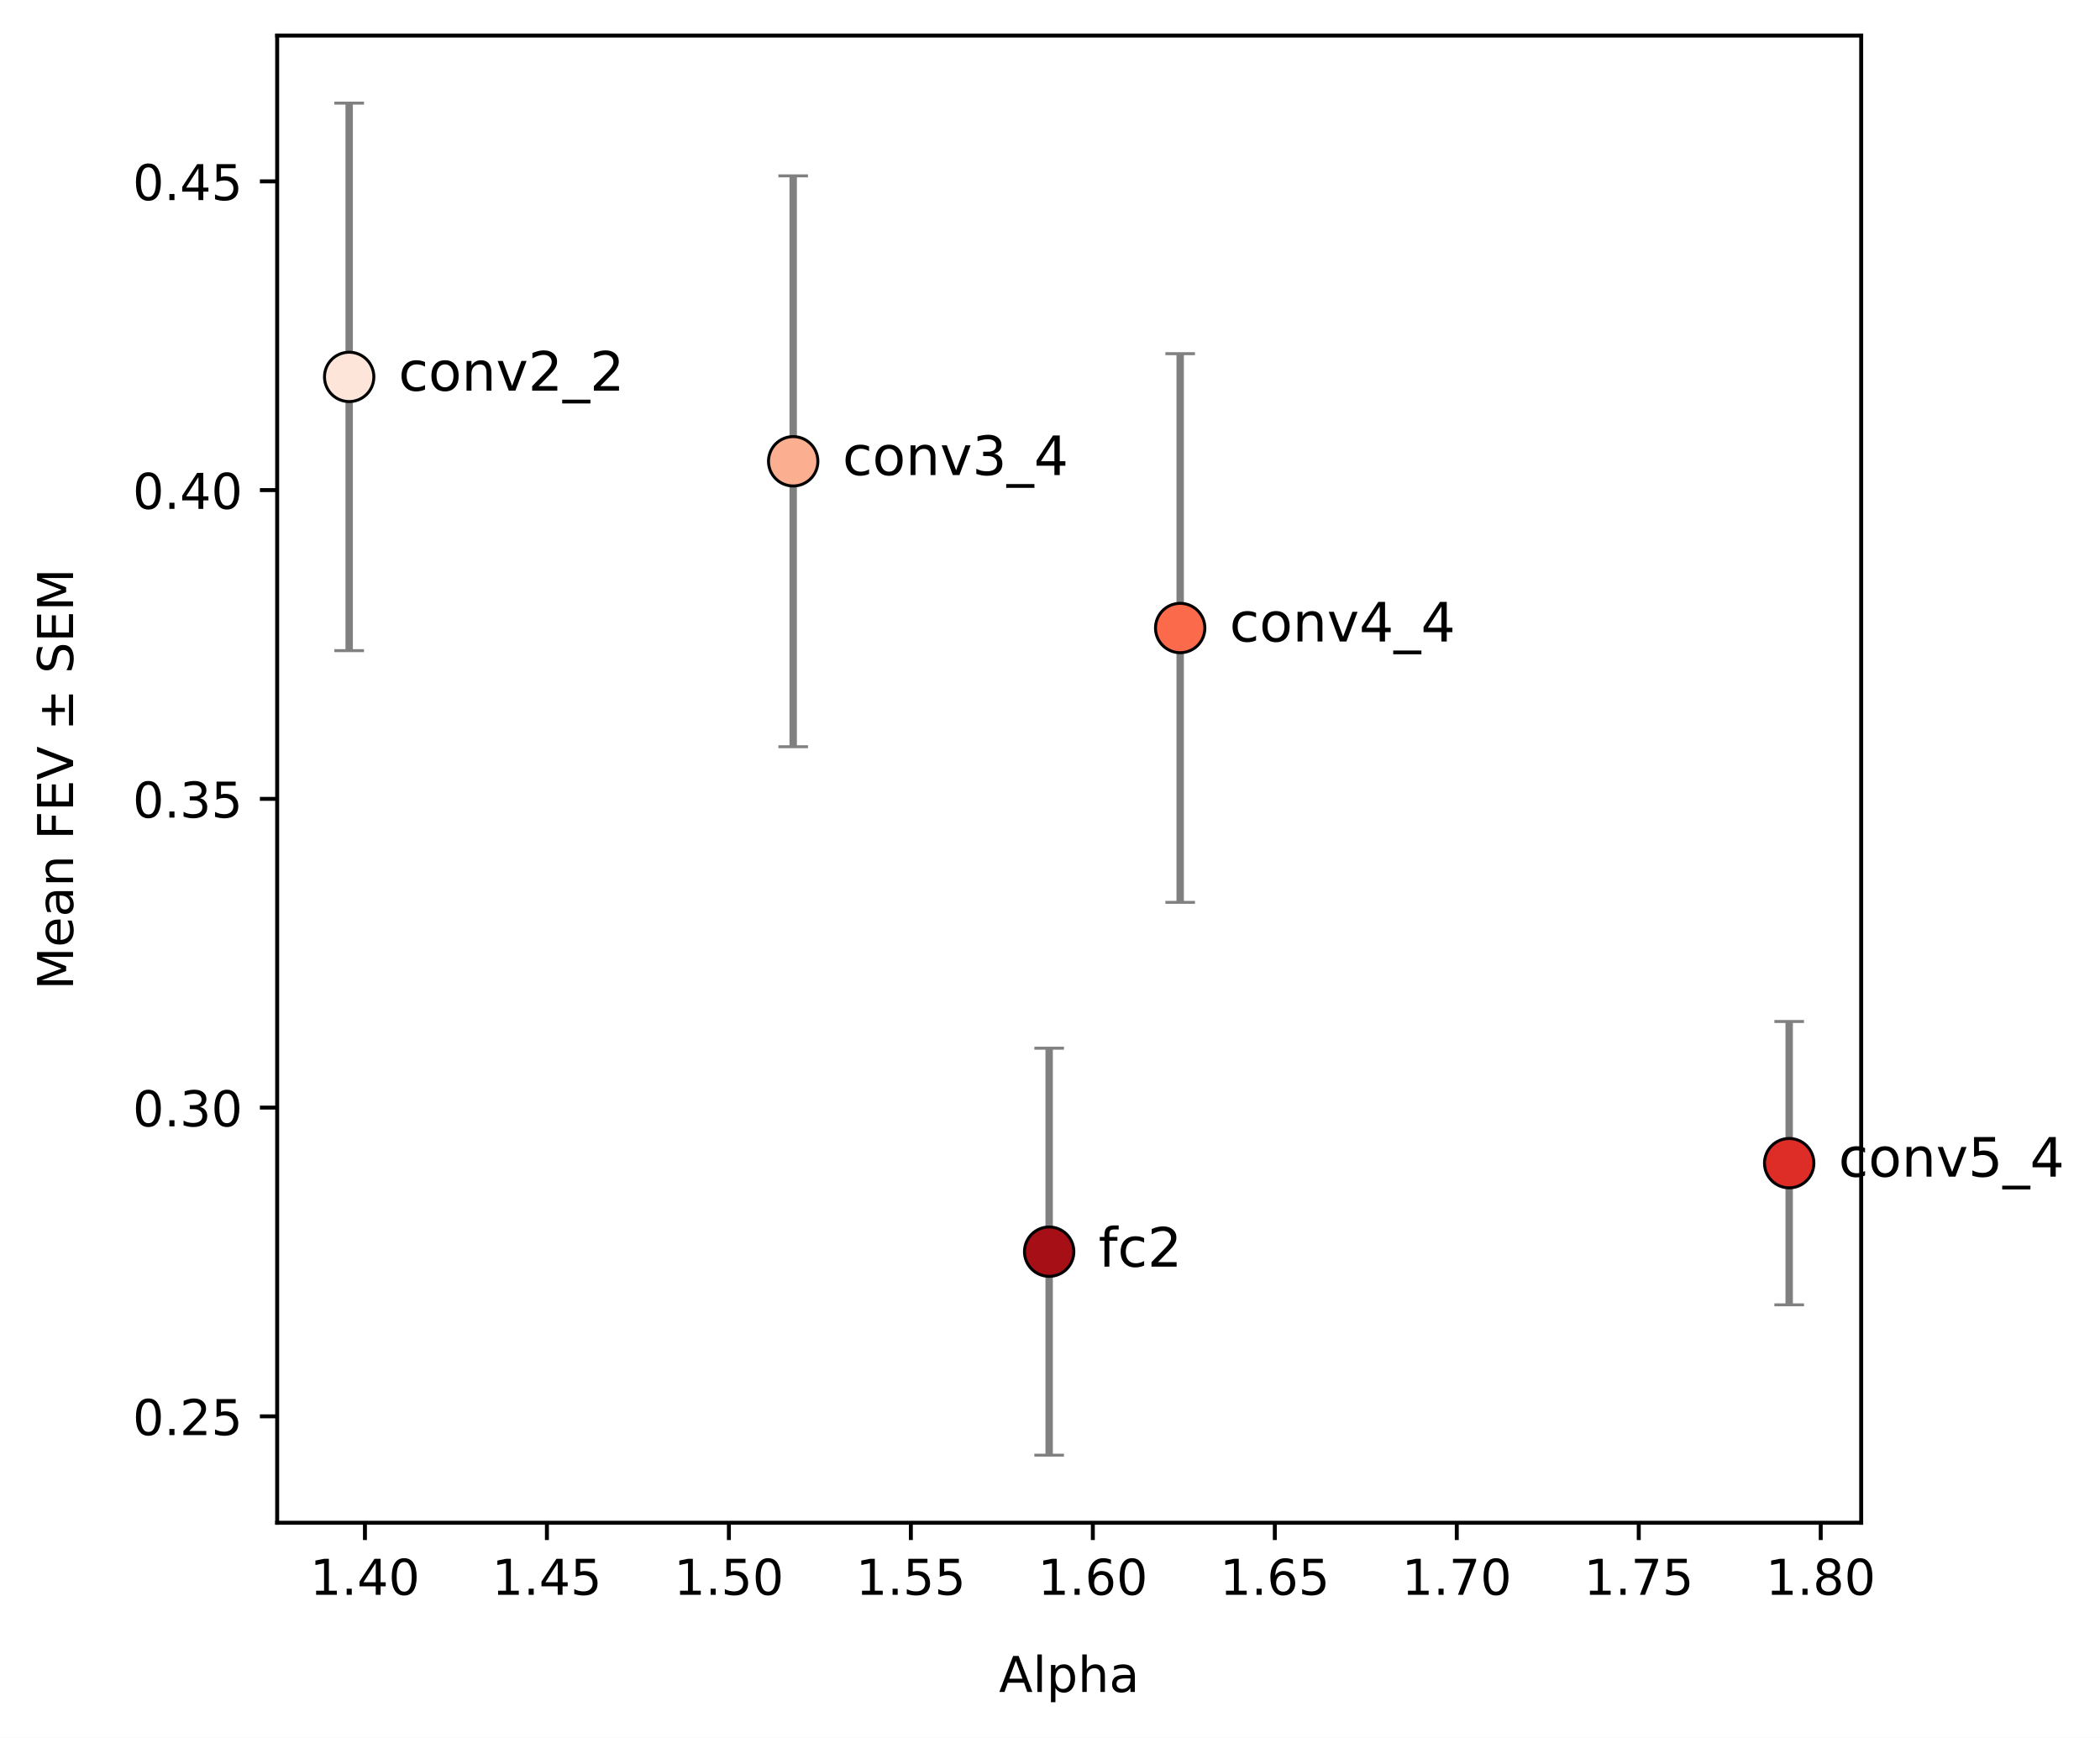
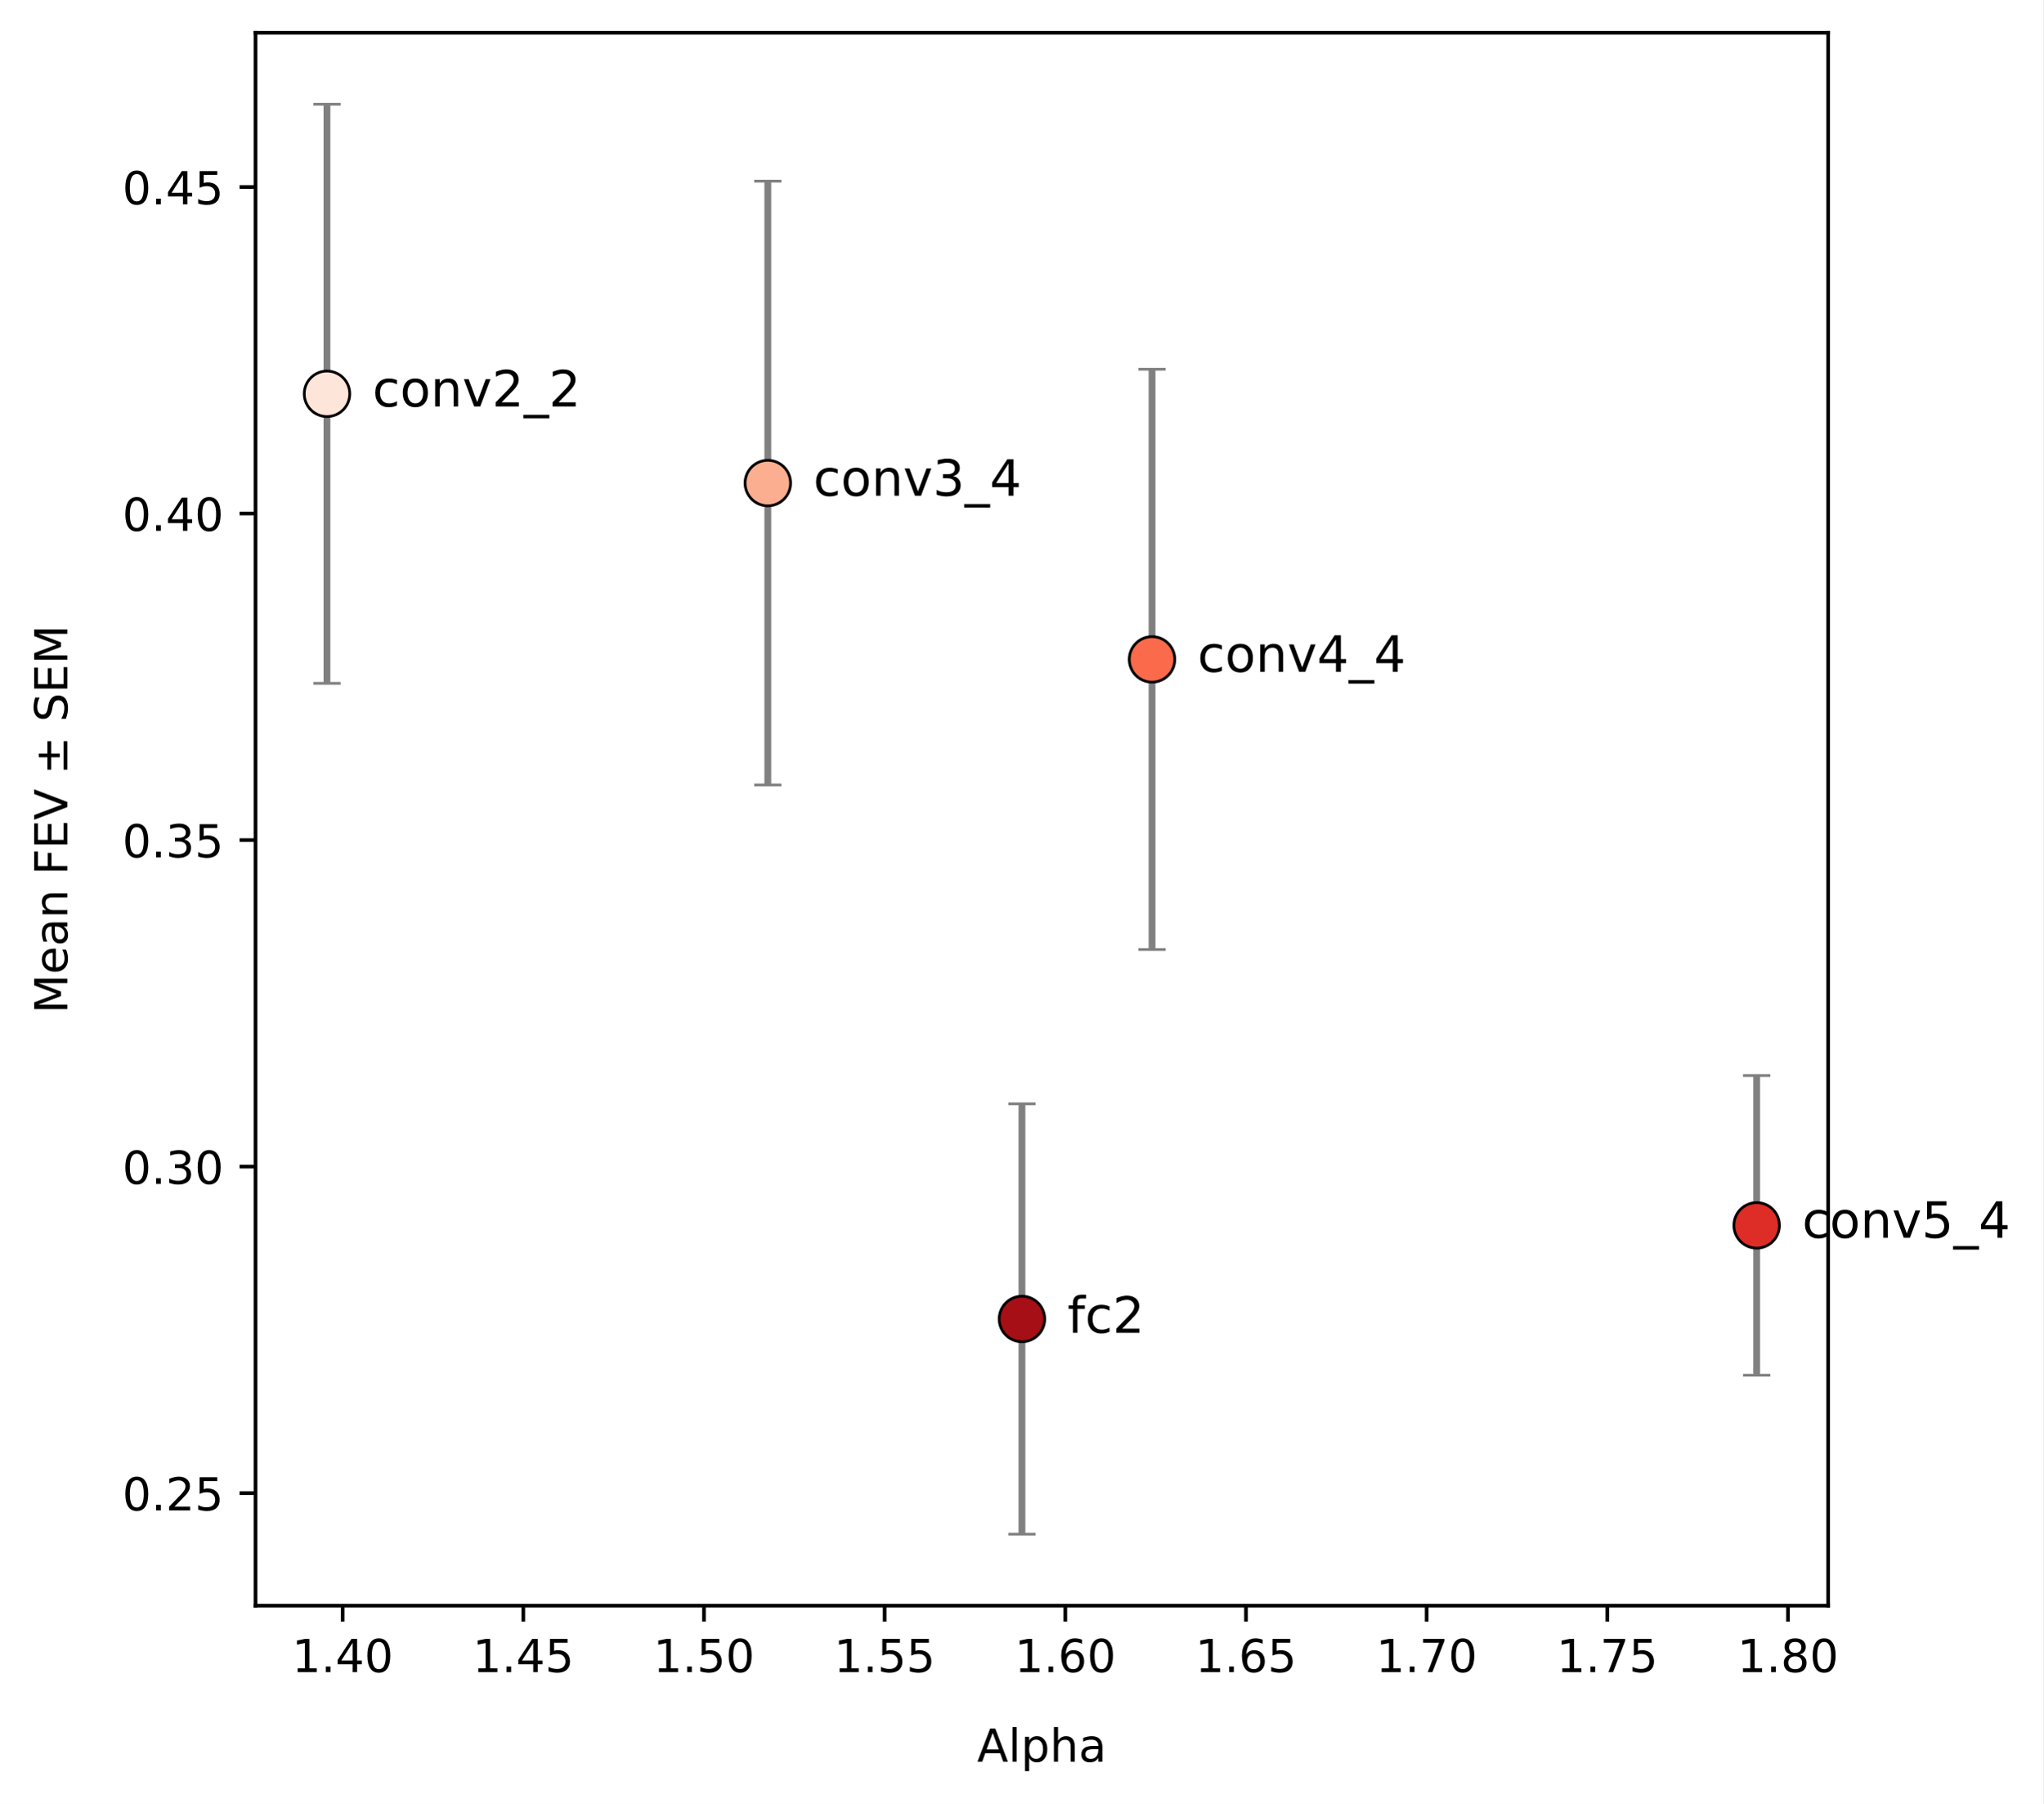
- <svg xmlns="http://www.w3.org/2000/svg" xmlns:xlink="http://www.w3.org/1999/xlink" width="425.376pt" height="351.996pt" viewBox="0 0 425.376 351.996" version="1.1">
+ <svg xmlns="http://www.w3.org/2000/svg" xmlns:xlink="http://www.w3.org/1999/xlink" width="448.993pt" height="396.356pt" viewBox="0 0 448.993 396.356" version="1.1">
  <defs>
    <style type="text/css">*{stroke-linejoin: round; stroke-linecap: butt}</style>
  </defs>
  <g id="figure_1">
    <g id="patch_1">
-       <path d="M 0 351.996  L 425.376 351.996  L 425.376 0  L 0 0  z " style="fill: #ffffff" />
+       <path d="M 0 396.356  L 448.993 396.356  L 448.993 -0  L 0 -0  z " style="fill: #ffffff" />
    </g>
    <g id="axes_1">
      <g id="patch_2">
-         <path d="M 56.144 308.44  L 377.002 308.44  L 377.002 7.2  L 56.144 7.2  z " style="fill: #ffffff" />
+         <path d="M 56.144 352.8  L 401.744 352.8  L 401.744 7.2  L 56.144 7.2  z " style="fill: #ffffff" />
      </g>
      <g id="matplotlib.axis_1">
        <g id="xtick_1">
          <g id="line2d_1">
            <defs>
-               <path id="m2d772a687c" d="M 0 0  L 0 3.5  " style="stroke: #000000; stroke-width: 0.8" />
+               <path id="m603de07d88" d="M 0 0  L 0 3.5  " style="stroke: #000000; stroke-width: 0.8" />
            </defs>
            <g>
-               <use xlink:href="#m2d772a687c" x="73.923" y="308.44" style="stroke: #000000; stroke-width: 0.8" />
+               <use xlink:href="#m603de07d88" x="75.294" y="352.8" style="stroke: #000000; stroke-width: 0.8" />
            </g>
          </g>
          <g id="text_1">
-             <g transform="translate(62.78997 323.0384) scale(0.1 -0.1)">
+             <g transform="translate(64.16094 367.3984) scale(0.1 -0.1)">
              <defs>
                <path id="DejaVuSans-31" d="M 794 531  L 1825 531  L 1825 4091  L 703 3866  L 703 4441  L 1819 4666  L 2450 4666  L 2450 531  L 3481 531  L 3481 0  L 794 0  L 794 531  z " transform="scale(0.015625)" />
                <path id="DejaVuSans-2e" d="M 684 794  L 1344 794  L 1344 0  L 684 0  L 684 794  z " transform="scale(0.015625)" />
                <path id="DejaVuSans-34" d="M 2419 4116  L 825 1625  L 2419 1625  L 2419 4116  z M 2253 4666  L 3047 4666  L 3047 1625  L 3713 1625  L 3713 1100  L 3047 1100  L 3047 0  L 2419 0  L 2419 1100  L 313 1100  L 313 1709  L 2253 4666  z " transform="scale(0.015625)" />
                <path id="DejaVuSans-30" d="M 2034 4250  Q 1547 4250 1301 3770  Q 1056 3291 1056 2328  Q 1056 1369 1301 889  Q 1547 409 2034 409  Q 2525 409 2770 889  Q 3016 1369 3016 2328  Q 3016 3291 2770 3770  Q 2525 4250 2034 4250  z M 2034 4750  Q 2819 4750 3233 4129  Q 3647 3509 3647 2328  Q 3647 1150 3233 529  Q 2819 -91 2034 -91  Q 1250 -91 836 529  Q 422 1150 422 2328  Q 422 3509 836 4129  Q 1250 4750 2034 4750  z " transform="scale(0.015625)" />
              </defs>
              <use xlink:href="#DejaVuSans-31" />
              <use xlink:href="#DejaVuSans-2e" x="63.623" />
              <use xlink:href="#DejaVuSans-34" x="95.41" />
              <use xlink:href="#DejaVuSans-30" x="159.033" />
            </g>
          </g>
        </g>
        <g id="xtick_2">
          <g id="line2d_2">
            <g>
-               <use xlink:href="#m2d772a687c" x="110.783" y="308.44" style="stroke: #000000; stroke-width: 0.8" />
+               <use xlink:href="#m603de07d88" x="114.997" y="352.8" style="stroke: #000000; stroke-width: 0.8" />
            </g>
          </g>
          <g id="text_2">
-             <g transform="translate(99.65045 323.0384) scale(0.1 -0.1)">
+             <g transform="translate(103.8638 367.3984) scale(0.1 -0.1)">
              <defs>
                <path id="DejaVuSans-35" d="M 691 4666  L 3169 4666  L 3169 4134  L 1269 4134  L 1269 2991  Q 1406 3038 1543 3061  Q 1681 3084 1819 3084  Q 2600 3084 3056 2656  Q 3513 2228 3513 1497  Q 3513 744 3044 326  Q 2575 -91 1722 -91  Q 1428 -91 1123 -41  Q 819 9 494 109  L 494 744  Q 775 591 1075 516  Q 1375 441 1709 441  Q 2250 441 2565 725  Q 2881 1009 2881 1497  Q 2881 1984 2565 2268  Q 2250 2553 1709 2553  Q 1456 2553 1204 2497  Q 953 2441 691 2322  L 691 4666  z " transform="scale(0.015625)" />
              </defs>
              <use xlink:href="#DejaVuSans-31" />
              <use xlink:href="#DejaVuSans-2e" x="63.623" />
              <use xlink:href="#DejaVuSans-34" x="95.41" />
              <use xlink:href="#DejaVuSans-35" x="159.033" />
            </g>
          </g>
        </g>
        <g id="xtick_3">
          <g id="line2d_3">
            <g>
-               <use xlink:href="#m2d772a687c" x="147.644" y="308.44" style="stroke: #000000; stroke-width: 0.8" />
+               <use xlink:href="#m603de07d88" x="154.699" y="352.8" style="stroke: #000000; stroke-width: 0.8" />
            </g>
          </g>
          <g id="text_3">
-             <g transform="translate(136.5109 323.0384) scale(0.1 -0.1)">
+             <g transform="translate(143.5666 367.3984) scale(0.1 -0.1)">
              <use xlink:href="#DejaVuSans-31" />
              <use xlink:href="#DejaVuSans-2e" x="63.623" />
              <use xlink:href="#DejaVuSans-35" x="95.41" />
              <use xlink:href="#DejaVuSans-30" x="159.033" />
            </g>
          </g>
        </g>
        <g id="xtick_4">
          <g id="line2d_4">
            <g>
-               <use xlink:href="#m2d772a687c" x="184.504" y="308.44" style="stroke: #000000; stroke-width: 0.8" />
+               <use xlink:href="#m603de07d88" x="194.402" y="352.8" style="stroke: #000000; stroke-width: 0.8" />
            </g>
          </g>
          <g id="text_4">
-             <g transform="translate(173.3714 323.0384) scale(0.1 -0.1)">
+             <g transform="translate(183.2695 367.3984) scale(0.1 -0.1)">
              <use xlink:href="#DejaVuSans-31" />
              <use xlink:href="#DejaVuSans-2e" x="63.623" />
              <use xlink:href="#DejaVuSans-35" x="95.41" />
              <use xlink:href="#DejaVuSans-35" x="159.033" />
            </g>
          </g>
        </g>
        <g id="xtick_5">
          <g id="line2d_5">
            <g>
-               <use xlink:href="#m2d772a687c" x="221.365" y="308.44" style="stroke: #000000; stroke-width: 0.8" />
+               <use xlink:href="#m603de07d88" x="234.105" y="352.8" style="stroke: #000000; stroke-width: 0.8" />
            </g>
          </g>
          <g id="text_5">
-             <g transform="translate(210.2319 323.0384) scale(0.1 -0.1)">
+             <g transform="translate(222.9723 367.3984) scale(0.1 -0.1)">
              <defs>
                <path id="DejaVuSans-36" d="M 2113 2584  Q 1688 2584 1439 2293  Q 1191 2003 1191 1497  Q 1191 994 1439 701  Q 1688 409 2113 409  Q 2538 409 2786 701  Q 3034 994 3034 1497  Q 3034 2003 2786 2293  Q 2538 2584 2113 2584  z M 3366 4563  L 3366 3988  Q 3128 4100 2886 4159  Q 2644 4219 2406 4219  Q 1781 4219 1451 3797  Q 1122 3375 1075 2522  Q 1259 2794 1537 2939  Q 1816 3084 2150 3084  Q 2853 3084 3261 2657  Q 3669 2231 3669 1497  Q 3669 778 3244 343  Q 2819 -91 2113 -91  Q 1303 -91 875 529  Q 447 1150 447 2328  Q 447 3434 972 4092  Q 1497 4750 2381 4750  Q 2619 4750 2861 4703  Q 3103 4656 3366 4563  z " transform="scale(0.015625)" />
              </defs>
              <use xlink:href="#DejaVuSans-31" />
              <use xlink:href="#DejaVuSans-2e" x="63.623" />
              <use xlink:href="#DejaVuSans-36" x="95.41" />
              <use xlink:href="#DejaVuSans-30" x="159.033" />
            </g>
          </g>
        </g>
        <g id="xtick_6">
          <g id="line2d_6">
            <g>
-               <use xlink:href="#m2d772a687c" x="258.225" y="308.44" style="stroke: #000000; stroke-width: 0.8" />
+               <use xlink:href="#m603de07d88" x="273.808" y="352.8" style="stroke: #000000; stroke-width: 0.8" />
            </g>
          </g>
          <g id="text_6">
-             <g transform="translate(247.0924 323.0384) scale(0.1 -0.1)">
+             <g transform="translate(262.6751 367.3984) scale(0.1 -0.1)">
              <use xlink:href="#DejaVuSans-31" />
              <use xlink:href="#DejaVuSans-2e" x="63.623" />
              <use xlink:href="#DejaVuSans-36" x="95.41" />
              <use xlink:href="#DejaVuSans-35" x="159.033" />
            </g>
          </g>
        </g>
        <g id="xtick_7">
          <g id="line2d_7">
            <g>
-               <use xlink:href="#m2d772a687c" x="295.086" y="308.44" style="stroke: #000000; stroke-width: 0.8" />
+               <use xlink:href="#m603de07d88" x="313.511" y="352.8" style="stroke: #000000; stroke-width: 0.8" />
            </g>
          </g>
          <g id="text_7">
-             <g transform="translate(283.9528 323.0384) scale(0.1 -0.1)">
+             <g transform="translate(302.378 367.3984) scale(0.1 -0.1)">
              <defs>
                <path id="DejaVuSans-37" d="M 525 4666  L 3525 4666  L 3525 4397  L 1831 0  L 1172 0  L 2766 4134  L 525 4134  L 525 4666  z " transform="scale(0.015625)" />
              </defs>
              <use xlink:href="#DejaVuSans-31" />
              <use xlink:href="#DejaVuSans-2e" x="63.623" />
              <use xlink:href="#DejaVuSans-37" x="95.41" />
              <use xlink:href="#DejaVuSans-30" x="159.033" />
            </g>
          </g>
        </g>
        <g id="xtick_8">
          <g id="line2d_8">
            <g>
-               <use xlink:href="#m2d772a687c" x="331.946" y="308.44" style="stroke: #000000; stroke-width: 0.8" />
+               <use xlink:href="#m603de07d88" x="353.214" y="352.8" style="stroke: #000000; stroke-width: 0.8" />
            </g>
          </g>
          <g id="text_8">
-             <g transform="translate(320.8133 323.0384) scale(0.1 -0.1)">
+             <g transform="translate(342.0808 367.3984) scale(0.1 -0.1)">
              <use xlink:href="#DejaVuSans-31" />
              <use xlink:href="#DejaVuSans-2e" x="63.623" />
              <use xlink:href="#DejaVuSans-37" x="95.41" />
              <use xlink:href="#DejaVuSans-35" x="159.033" />
            </g>
          </g>
        </g>
        <g id="xtick_9">
          <g id="line2d_9">
            <g>
-               <use xlink:href="#m2d772a687c" x="368.807" y="308.44" style="stroke: #000000; stroke-width: 0.8" />
+               <use xlink:href="#m603de07d88" x="392.916" y="352.8" style="stroke: #000000; stroke-width: 0.8" />
            </g>
          </g>
          <g id="text_9">
-             <g transform="translate(357.6738 323.0384) scale(0.1 -0.1)">
+             <g transform="translate(381.7837 367.3984) scale(0.1 -0.1)">
              <defs>
                <path id="DejaVuSans-38" d="M 2034 2216  Q 1584 2216 1326 1975  Q 1069 1734 1069 1313  Q 1069 891 1326 650  Q 1584 409 2034 409  Q 2484 409 2743 651  Q 3003 894 3003 1313  Q 3003 1734 2745 1975  Q 2488 2216 2034 2216  z M 1403 2484  Q 997 2584 770 2862  Q 544 3141 544 3541  Q 544 4100 942 4425  Q 1341 4750 2034 4750  Q 2731 4750 3128 4425  Q 3525 4100 3525 3541  Q 3525 3141 3298 2862  Q 3072 2584 2669 2484  Q 3125 2378 3379 2068  Q 3634 1759 3634 1313  Q 3634 634 3220 271  Q 2806 -91 2034 -91  Q 1263 -91 848 271  Q 434 634 434 1313  Q 434 1759 690 2068  Q 947 2378 1403 2484  z M 1172 3481  Q 1172 3119 1398 2916  Q 1625 2713 2034 2713  Q 2441 2713 2670 2916  Q 2900 3119 2900 3481  Q 2900 3844 2670 4047  Q 2441 4250 2034 4250  Q 1625 4250 1398 4047  Q 1172 3844 1172 3481  z " transform="scale(0.015625)" />
              </defs>
              <use xlink:href="#DejaVuSans-31" />
              <use xlink:href="#DejaVuSans-2e" x="63.623" />
              <use xlink:href="#DejaVuSans-38" x="95.41" />
              <use xlink:href="#DejaVuSans-30" x="159.033" />
            </g>
          </g>
        </g>
        <g id="text_10">
-           <g transform="translate(202.3564 342.7166) scale(0.1 -0.1)">
+           <g transform="translate(214.7273 387.0766) scale(0.1 -0.1)">
            <defs>
              <path id="DejaVuSans-41" d="M 2188 4044  L 1331 1722  L 3047 1722  L 2188 4044  z M 1831 4666  L 2547 4666  L 4325 0  L 3669 0  L 3244 1197  L 1141 1197  L 716 0  L 50 0  L 1831 4666  z " transform="scale(0.015625)" />
              <path id="DejaVuSans-6c" d="M 603 4863  L 1178 4863  L 1178 0  L 603 0  L 603 4863  z " transform="scale(0.015625)" />
              <path id="DejaVuSans-70" d="M 1159 525  L 1159 -1331  L 581 -1331  L 581 3500  L 1159 3500  L 1159 2969  Q 1341 3281 1617 3432  Q 1894 3584 2278 3584  Q 2916 3584 3314 3078  Q 3713 2572 3713 1747  Q 3713 922 3314 415  Q 2916 -91 2278 -91  Q 1894 -91 1617 61  Q 1341 213 1159 525  z M 3116 1747  Q 3116 2381 2855 2742  Q 2594 3103 2138 3103  Q 1681 3103 1420 2742  Q 1159 2381 1159 1747  Q 1159 1113 1420 752  Q 1681 391 2138 391  Q 2594 391 2855 752  Q 3116 1113 3116 1747  z " transform="scale(0.015625)" />
              <path id="DejaVuSans-68" d="M 3513 2113  L 3513 0  L 2938 0  L 2938 2094  Q 2938 2591 2744 2837  Q 2550 3084 2163 3084  Q 1697 3084 1428 2787  Q 1159 2491 1159 1978  L 1159 0  L 581 0  L 581 4863  L 1159 4863  L 1159 2956  Q 1366 3272 1645 3428  Q 1925 3584 2291 3584  Q 2894 3584 3203 3211  Q 3513 2838 3513 2113  z " transform="scale(0.015625)" />
              <path id="DejaVuSans-61" d="M 2194 1759  Q 1497 1759 1228 1600  Q 959 1441 959 1056  Q 959 750 1161 570  Q 1363 391 1709 391  Q 2188 391 2477 730  Q 2766 1069 2766 1631  L 2766 1759  L 2194 1759  z M 3341 1997  L 3341 0  L 2766 0  L 2766 531  Q 2569 213 2275 61  Q 1981 -91 1556 -91  Q 1019 -91 701 211  Q 384 513 384 1019  Q 384 1609 779 1909  Q 1175 2209 1959 2209  L 2766 2209  L 2766 2266  Q 2766 2663 2505 2880  Q 2244 3097 1772 3097  Q 1472 3097 1187 3025  Q 903 2953 641 2809  L 641 3341  Q 956 3463 1253 3523  Q 1550 3584 1831 3584  Q 2591 3584 2966 3190  Q 3341 2797 3341 1997  z " transform="scale(0.015625)" />
            </defs>
            <use xlink:href="#DejaVuSans-41" />
            <use xlink:href="#DejaVuSans-6c" x="68.408" />
            <use xlink:href="#DejaVuSans-70" x="96.191" />
            <use xlink:href="#DejaVuSans-68" x="159.668" />
            <use xlink:href="#DejaVuSans-61" x="223.047" />
          </g>
        </g>
      </g>
      <g id="matplotlib.axis_2">
        <g id="ytick_1">
          <g id="line2d_10">
            <defs>
-               <path id="m37395c2c47" d="M 0 0  L -3.5 0  " style="stroke: #000000; stroke-width: 0.8" />
+               <path id="me4e6c4fbb8" d="M 0 0  L -3.5 0  " style="stroke: #000000; stroke-width: 0.8" />
            </defs>
            <g>
-               <use xlink:href="#m37395c2c47" x="56.144" y="286.887" style="stroke: #000000; stroke-width: 0.8" />
+               <use xlink:href="#me4e6c4fbb8" x="56.144" y="328.073" style="stroke: #000000; stroke-width: 0.8" />
            </g>
          </g>
          <g id="text_11">
-             <g transform="translate(26.87813 290.6861) scale(0.1 -0.1)">
+             <g transform="translate(26.87813 331.8723) scale(0.1 -0.1)">
              <defs>
                <path id="DejaVuSans-32" d="M 1228 531  L 3431 531  L 3431 0  L 469 0  L 469 531  Q 828 903 1448 1529  Q 2069 2156 2228 2338  Q 2531 2678 2651 2914  Q 2772 3150 2772 3378  Q 2772 3750 2511 3984  Q 2250 4219 1831 4219  Q 1534 4219 1204 4116  Q 875 4013 500 3803  L 500 4441  Q 881 4594 1212 4672  Q 1544 4750 1819 4750  Q 2544 4750 2975 4387  Q 3406 4025 3406 3419  Q 3406 3131 3298 2873  Q 3191 2616 2906 2266  Q 2828 2175 2409 1742  Q 1991 1309 1228 531  z " transform="scale(0.015625)" />
              </defs>
              <use xlink:href="#DejaVuSans-30" />
              <use xlink:href="#DejaVuSans-2e" x="63.623" />
              <use xlink:href="#DejaVuSans-32" x="95.41" />
              <use xlink:href="#DejaVuSans-35" x="159.033" />
            </g>
          </g>
        </g>
        <g id="ytick_2">
          <g id="line2d_11">
            <g>
-               <use xlink:href="#m37395c2c47" x="56.144" y="224.349" style="stroke: #000000; stroke-width: 0.8" />
+               <use xlink:href="#me4e6c4fbb8" x="56.144" y="256.326" style="stroke: #000000; stroke-width: 0.8" />
            </g>
          </g>
          <g id="text_12">
-             <g transform="translate(26.87813 228.1483) scale(0.1 -0.1)">
+             <g transform="translate(26.87813 260.1253) scale(0.1 -0.1)">
              <defs>
                <path id="DejaVuSans-33" d="M 2597 2516  Q 3050 2419 3304 2112  Q 3559 1806 3559 1356  Q 3559 666 3084 287  Q 2609 -91 1734 -91  Q 1441 -91 1130 -33  Q 819 25 488 141  L 488 750  Q 750 597 1062 519  Q 1375 441 1716 441  Q 2309 441 2620 675  Q 2931 909 2931 1356  Q 2931 1769 2642 2001  Q 2353 2234 1838 2234  L 1294 2234  L 1294 2753  L 1863 2753  Q 2328 2753 2575 2939  Q 2822 3125 2822 3475  Q 2822 3834 2567 4026  Q 2313 4219 1838 4219  Q 1578 4219 1281 4162  Q 984 4106 628 3988  L 628 4550  Q 988 4650 1302 4700  Q 1616 4750 1894 4750  Q 2613 4750 3031 4423  Q 3450 4097 3450 3541  Q 3450 3153 3228 2886  Q 3006 2619 2597 2516  z " transform="scale(0.015625)" />
              </defs>
              <use xlink:href="#DejaVuSans-30" />
              <use xlink:href="#DejaVuSans-2e" x="63.623" />
              <use xlink:href="#DejaVuSans-33" x="95.41" />
              <use xlink:href="#DejaVuSans-30" x="159.033" />
            </g>
          </g>
        </g>
        <g id="ytick_3">
          <g id="line2d_12">
            <g>
-               <use xlink:href="#m37395c2c47" x="56.144" y="161.811" style="stroke: #000000; stroke-width: 0.8" />
+               <use xlink:href="#me4e6c4fbb8" x="56.144" y="184.579" style="stroke: #000000; stroke-width: 0.8" />
            </g>
          </g>
          <g id="text_13">
-             <g transform="translate(26.87813 165.6105) scale(0.1 -0.1)">
+             <g transform="translate(26.87813 188.3783) scale(0.1 -0.1)">
              <use xlink:href="#DejaVuSans-30" />
              <use xlink:href="#DejaVuSans-2e" x="63.623" />
              <use xlink:href="#DejaVuSans-33" x="95.41" />
              <use xlink:href="#DejaVuSans-35" x="159.033" />
            </g>
          </g>
        </g>
        <g id="ytick_4">
          <g id="line2d_13">
            <g>
-               <use xlink:href="#m37395c2c47" x="56.144" y="99.273" style="stroke: #000000; stroke-width: 0.8" />
+               <use xlink:href="#me4e6c4fbb8" x="56.144" y="112.832" style="stroke: #000000; stroke-width: 0.8" />
            </g>
          </g>
          <g id="text_14">
-             <g transform="translate(26.87813 103.0727) scale(0.1 -0.1)">
+             <g transform="translate(26.87813 116.6312) scale(0.1 -0.1)">
              <use xlink:href="#DejaVuSans-30" />
              <use xlink:href="#DejaVuSans-2e" x="63.623" />
              <use xlink:href="#DejaVuSans-34" x="95.41" />
              <use xlink:href="#DejaVuSans-30" x="159.033" />
            </g>
          </g>
        </g>
        <g id="ytick_5">
          <g id="line2d_14">
            <g>
-               <use xlink:href="#m37395c2c47" x="56.144" y="36.736" style="stroke: #000000; stroke-width: 0.8" />
+               <use xlink:href="#me4e6c4fbb8" x="56.144" y="41.085" style="stroke: #000000; stroke-width: 0.8" />
            </g>
          </g>
          <g id="text_15">
-             <g transform="translate(26.87813 40.53486) scale(0.1 -0.1)">
+             <g transform="translate(26.87813 44.88422) scale(0.1 -0.1)">
              <use xlink:href="#DejaVuSans-30" />
              <use xlink:href="#DejaVuSans-2e" x="63.623" />
              <use xlink:href="#DejaVuSans-34" x="95.41" />
              <use xlink:href="#DejaVuSans-35" x="159.033" />
            </g>
          </g>
        </g>
        <g id="text_16">
-           <g transform="translate(14.79844 200.5036) rotate(-90) scale(0.1 -0.1)">
+           <g transform="translate(14.79844 222.6836) rotate(-90) scale(0.1 -0.1)">
            <defs>
              <path id="DejaVuSans-4d" d="M 628 4666  L 1569 4666  L 2759 1491  L 3956 4666  L 4897 4666  L 4897 0  L 4281 0  L 4281 4097  L 3078 897  L 2444 897  L 1241 4097  L 1241 0  L 628 0  L 628 4666  z " transform="scale(0.015625)" />
              <path id="DejaVuSans-65" d="M 3597 1894  L 3597 1613  L 953 1613  Q 991 1019 1311 708  Q 1631 397 2203 397  Q 2534 397 2845 478  Q 3156 559 3463 722  L 3463 178  Q 3153 47 2828 -22  Q 2503 -91 2169 -91  Q 1331 -91 842 396  Q 353 884 353 1716  Q 353 2575 817 3079  Q 1281 3584 2069 3584  Q 2775 3584 3186 3129  Q 3597 2675 3597 1894  z M 3022 2063  Q 3016 2534 2758 2815  Q 2500 3097 2075 3097  Q 1594 3097 1305 2825  Q 1016 2553 972 2059  L 3022 2063  z " transform="scale(0.015625)" />
              <path id="DejaVuSans-6e" d="M 3513 2113  L 3513 0  L 2938 0  L 2938 2094  Q 2938 2591 2744 2837  Q 2550 3084 2163 3084  Q 1697 3084 1428 2787  Q 1159 2491 1159 1978  L 1159 0  L 581 0  L 581 3500  L 1159 3500  L 1159 2956  Q 1366 3272 1645 3428  Q 1925 3584 2291 3584  Q 2894 3584 3203 3211  Q 3513 2838 3513 2113  z " transform="scale(0.015625)" />
              <path id="DejaVuSans-20" transform="scale(0.015625)" />
              <path id="DejaVuSans-46" d="M 628 4666  L 3309 4666  L 3309 4134  L 1259 4134  L 1259 2759  L 3109 2759  L 3109 2228  L 1259 2228  L 1259 0  L 628 0  L 628 4666  z " transform="scale(0.015625)" />
              <path id="DejaVuSans-45" d="M 628 4666  L 3578 4666  L 3578 4134  L 1259 4134  L 1259 2753  L 3481 2753  L 3481 2222  L 1259 2222  L 1259 531  L 3634 531  L 3634 0  L 628 0  L 628 4666  z " transform="scale(0.015625)" />
              <path id="DejaVuSans-56" d="M 1831 0  L 50 4666  L 709 4666  L 2188 738  L 3669 4666  L 4325 4666  L 2547 0  L 1831 0  z " transform="scale(0.015625)" />
              <path id="DejaVuSans-b1" d="M 2944 4013  L 2944 2803  L 4684 2803  L 4684 2272  L 2944 2272  L 2944 1063  L 2419 1063  L 2419 2272  L 678 2272  L 678 2803  L 2419 2803  L 2419 4013  L 2944 4013  z M 678 531  L 4684 531  L 4684 0  L 678 0  L 678 531  z " transform="scale(0.015625)" />
              <path id="DejaVuSans-53" d="M 3425 4513  L 3425 3897  Q 3066 4069 2747 4153  Q 2428 4238 2131 4238  Q 1616 4238 1336 4038  Q 1056 3838 1056 3469  Q 1056 3159 1242 3001  Q 1428 2844 1947 2747  L 2328 2669  Q 3034 2534 3370 2195  Q 3706 1856 3706 1288  Q 3706 609 3251 259  Q 2797 -91 1919 -91  Q 1588 -91 1214 -16  Q 841 59 441 206  L 441 856  Q 825 641 1194 531  Q 1563 422 1919 422  Q 2459 422 2753 634  Q 3047 847 3047 1241  Q 3047 1584 2836 1778  Q 2625 1972 2144 2069  L 1759 2144  Q 1053 2284 737 2584  Q 422 2884 422 3419  Q 422 4038 858 4394  Q 1294 4750 2059 4750  Q 2388 4750 2728 4690  Q 3069 4631 3425 4513  z " transform="scale(0.015625)" />
            </defs>
            <use xlink:href="#DejaVuSans-4d" />
            <use xlink:href="#DejaVuSans-65" x="86.279" />
            <use xlink:href="#DejaVuSans-61" x="147.803" />
            <use xlink:href="#DejaVuSans-6e" x="209.082" />
            <use xlink:href="#DejaVuSans-20" x="272.461" />
            <use xlink:href="#DejaVuSans-46" x="304.248" />
            <use xlink:href="#DejaVuSans-45" x="361.768" />
            <use xlink:href="#DejaVuSans-56" x="424.951" />
            <use xlink:href="#DejaVuSans-20" x="493.359" />
            <use xlink:href="#DejaVuSans-b1" x="525.146" />
            <use xlink:href="#DejaVuSans-20" x="608.936" />
            <use xlink:href="#DejaVuSans-53" x="640.723" />
            <use xlink:href="#DejaVuSans-45" x="704.199" />
            <use xlink:href="#DejaVuSans-4d" x="767.383" />
          </g>
        </g>
      </g>
      <g id="LineCollection_1">
-         <path d="M 70.728 131.793  L 70.728 20.893  " clip-path="url(#p10746fde25)" style="fill: none; stroke: #808080; stroke-width: 1.5" />
+         <path d="M 71.853 150.14  L 71.853 22.909  " clip-path="url(#pcaab031239)" style="fill: none; stroke: #808080; stroke-width: 1.5" />
      </g>
      <g id="line2d_15">
        <defs>
-           <path id="mfabc323d31" d="M 3 0  L -3 -0  " style="stroke: #808080; stroke-width: 0.6" />
-         </defs>
-         <g clip-path="url(#p10746fde25)">
-           <use xlink:href="#mfabc323d31" x="70.728" y="131.793" style="fill: #808080; stroke: #808080; stroke-width: 0.6" />
+           <path id="md862b6d7ca" d="M 3 0  L -3 -0  " style="stroke: #808080; stroke-width: 0.6" />
+         </defs>
+         <g clip-path="url(#pcaab031239)">
+           <use xlink:href="#md862b6d7ca" x="71.853" y="150.14" style="fill: #808080; stroke: #808080; stroke-width: 0.6" />
        </g>
      </g>
      <g id="line2d_16">
-         <g clip-path="url(#p10746fde25)">
-           <use xlink:href="#mfabc323d31" x="70.728" y="20.893" style="fill: #808080; stroke: #808080; stroke-width: 0.6" />
+         <g clip-path="url(#pcaab031239)">
+           <use xlink:href="#md862b6d7ca" x="71.853" y="22.909" style="fill: #808080; stroke: #808080; stroke-width: 0.6" />
        </g>
      </g>
      <g id="LineCollection_2">
-         <path d="M 160.668 151.253  L 160.668 35.62  " clip-path="url(#p10746fde25)" style="fill: none; stroke: #808080; stroke-width: 1.5" />
+         <path d="M 168.728 172.466  L 168.728 39.805  " clip-path="url(#pcaab031239)" style="fill: none; stroke: #808080; stroke-width: 1.5" />
      </g>
      <g id="line2d_17">
-         <g clip-path="url(#p10746fde25)">
-           <use xlink:href="#mfabc323d31" x="160.668" y="151.253" style="fill: #808080; stroke: #808080; stroke-width: 0.6" />
+         <g clip-path="url(#pcaab031239)">
+           <use xlink:href="#md862b6d7ca" x="168.728" y="172.466" style="fill: #808080; stroke: #808080; stroke-width: 0.6" />
        </g>
      </g>
      <g id="line2d_18">
-         <g clip-path="url(#p10746fde25)">
-           <use xlink:href="#mfabc323d31" x="160.668" y="35.62" style="fill: #808080; stroke: #808080; stroke-width: 0.6" />
+         <g clip-path="url(#pcaab031239)">
+           <use xlink:href="#md862b6d7ca" x="168.728" y="39.805" style="fill: #808080; stroke: #808080; stroke-width: 0.6" />
        </g>
      </g>
      <g id="LineCollection_3">
-         <path d="M 239.058 182.775  L 239.058 71.639  " clip-path="url(#p10746fde25)" style="fill: none; stroke: #808080; stroke-width: 1.5" />
+         <path d="M 253.162 208.629  L 253.162 81.129  " clip-path="url(#pcaab031239)" style="fill: none; stroke: #808080; stroke-width: 1.5" />
      </g>
      <g id="line2d_19">
-         <g clip-path="url(#p10746fde25)">
-           <use xlink:href="#mfabc323d31" x="239.058" y="182.775" style="fill: #808080; stroke: #808080; stroke-width: 0.6" />
+         <g clip-path="url(#pcaab031239)">
+           <use xlink:href="#md862b6d7ca" x="253.162" y="208.629" style="fill: #808080; stroke: #808080; stroke-width: 0.6" />
        </g>
      </g>
      <g id="line2d_20">
-         <g clip-path="url(#p10746fde25)">
-           <use xlink:href="#mfabc323d31" x="239.058" y="71.639" style="fill: #808080; stroke: #808080; stroke-width: 0.6" />
+         <g clip-path="url(#pcaab031239)">
+           <use xlink:href="#md862b6d7ca" x="253.162" y="81.129" style="fill: #808080; stroke: #808080; stroke-width: 0.6" />
        </g>
      </g>
      <g id="LineCollection_4">
-         <path d="M 362.417 264.301  L 362.417 206.911  " clip-path="url(#p10746fde25)" style="fill: none; stroke: #808080; stroke-width: 1.5" />
+         <path d="M 386.035 302.161  L 386.035 236.32  " clip-path="url(#pcaab031239)" style="fill: none; stroke: #808080; stroke-width: 1.5" />
      </g>
      <g id="line2d_21">
-         <g clip-path="url(#p10746fde25)">
-           <use xlink:href="#mfabc323d31" x="362.417" y="264.301" style="fill: #808080; stroke: #808080; stroke-width: 0.6" />
+         <g clip-path="url(#pcaab031239)">
+           <use xlink:href="#md862b6d7ca" x="386.035" y="302.161" style="fill: #808080; stroke: #808080; stroke-width: 0.6" />
        </g>
      </g>
      <g id="line2d_22">
-         <g clip-path="url(#p10746fde25)">
-           <use xlink:href="#mfabc323d31" x="362.417" y="206.911" style="fill: #808080; stroke: #808080; stroke-width: 0.6" />
+         <g clip-path="url(#pcaab031239)">
+           <use xlink:href="#md862b6d7ca" x="386.035" y="236.32" style="fill: #808080; stroke: #808080; stroke-width: 0.6" />
        </g>
      </g>
      <g id="LineCollection_5">
-         <path d="M 212.518 294.747  L 212.518 212.32  " clip-path="url(#p10746fde25)" style="fill: none; stroke: #808080; stroke-width: 1.5" />
+         <path d="M 224.576 337.091  L 224.576 242.525  " clip-path="url(#pcaab031239)" style="fill: none; stroke: #808080; stroke-width: 1.5" />
      </g>
      <g id="line2d_23">
-         <g clip-path="url(#p10746fde25)">
-           <use xlink:href="#mfabc323d31" x="212.518" y="294.747" style="fill: #808080; stroke: #808080; stroke-width: 0.6" />
+         <g clip-path="url(#pcaab031239)">
+           <use xlink:href="#md862b6d7ca" x="224.576" y="337.091" style="fill: #808080; stroke: #808080; stroke-width: 0.6" />
        </g>
      </g>
      <g id="line2d_24">
-         <g clip-path="url(#p10746fde25)">
-           <use xlink:href="#mfabc323d31" x="212.518" y="212.32" style="fill: #808080; stroke: #808080; stroke-width: 0.6" />
+         <g clip-path="url(#pcaab031239)">
+           <use xlink:href="#md862b6d7ca" x="224.576" y="242.525" style="fill: #808080; stroke: #808080; stroke-width: 0.6" />
        </g>
      </g>
      <g id="line2d_25">
        <defs>
-           <path id="md19034fa94" d="M 0 5  C 1.326 5 2.598 4.473 3.536 3.536  C 4.473 2.598 5 1.326 5 0  C 5 -1.326 4.473 -2.598 3.536 -3.536  C 2.598 -4.473 1.326 -5 0 -5  C -1.326 -5 -2.598 -4.473 -3.536 -3.536  C -4.473 -2.598 -5 -1.326 -5 0  C -5 1.326 -4.473 2.598 -3.536 3.536  C -2.598 4.473 -1.326 5 0 5  z " style="stroke: #000000; stroke-width: 0.6" />
-         </defs>
-         <g clip-path="url(#p10746fde25)">
-           <use xlink:href="#md19034fa94" x="70.728" y="76.343" style="fill: #fee5d9; stroke: #000000; stroke-width: 0.6" />
+           <path id="mcd9d780300" d="M 0 5  C 1.326 5 2.598 4.473 3.536 3.536  C 4.473 2.598 5 1.326 5 0  C 5 -1.326 4.473 -2.598 3.536 -3.536  C 2.598 -4.473 1.326 -5 0 -5  C -1.326 -5 -2.598 -4.473 -3.536 -3.536  C -4.473 -2.598 -5 -1.326 -5 0  C -5 1.326 -4.473 2.598 -3.536 3.536  C -2.598 4.473 -1.326 5 0 5  z " style="stroke: #000000; stroke-width: 0.6" />
+         </defs>
+         <g clip-path="url(#pcaab031239)">
+           <use xlink:href="#mcd9d780300" x="71.853" y="86.525" style="fill: #fee5d9; stroke: #000000; stroke-width: 0.6" />
        </g>
      </g>
      <g id="line2d_26">
        <defs>
-           <path id="m0cdef214ac" d="M 0 5  C 1.326 5 2.598 4.473 3.536 3.536  C 4.473 2.598 5 1.326 5 0  C 5 -1.326 4.473 -2.598 3.536 -3.536  C 2.598 -4.473 1.326 -5 0 -5  C -1.326 -5 -2.598 -4.473 -3.536 -3.536  C -4.473 -2.598 -5 -1.326 -5 0  C -5 1.326 -4.473 2.598 -3.536 3.536  C -2.598 4.473 -1.326 5 0 5  z " style="stroke: #000000; stroke-width: 0.6" />
-         </defs>
-         <g clip-path="url(#p10746fde25)">
-           <use xlink:href="#m0cdef214ac" x="160.668" y="93.437" style="fill: #fcae91; stroke: #000000; stroke-width: 0.6" />
+           <path id="m7e70f2f023" d="M 0 5  C 1.326 5 2.598 4.473 3.536 3.536  C 4.473 2.598 5 1.326 5 0  C 5 -1.326 4.473 -2.598 3.536 -3.536  C 2.598 -4.473 1.326 -5 0 -5  C -1.326 -5 -2.598 -4.473 -3.536 -3.536  C -4.473 -2.598 -5 -1.326 -5 0  C -5 1.326 -4.473 2.598 -3.536 3.536  C -2.598 4.473 -1.326 5 0 5  z " style="stroke: #000000; stroke-width: 0.6" />
+         </defs>
+         <g clip-path="url(#pcaab031239)">
+           <use xlink:href="#m7e70f2f023" x="168.728" y="106.136" style="fill: #fcae91; stroke: #000000; stroke-width: 0.6" />
        </g>
      </g>
      <g id="line2d_27">
        <defs>
-           <path id="mcfb9b67645" d="M 0 5  C 1.326 5 2.598 4.473 3.536 3.536  C 4.473 2.598 5 1.326 5 0  C 5 -1.326 4.473 -2.598 3.536 -3.536  C 2.598 -4.473 1.326 -5 0 -5  C -1.326 -5 -2.598 -4.473 -3.536 -3.536  C -4.473 -2.598 -5 -1.326 -5 0  C -5 1.326 -4.473 2.598 -3.536 3.536  C -2.598 4.473 -1.326 5 0 5  z " style="stroke: #000000; stroke-width: 0.6" />
-         </defs>
-         <g clip-path="url(#p10746fde25)">
-           <use xlink:href="#mcfb9b67645" x="239.058" y="127.207" style="fill: #fb6a4a; stroke: #000000; stroke-width: 0.6" />
+           <path id="m90afb3ccf4" d="M 0 5  C 1.326 5 2.598 4.473 3.536 3.536  C 4.473 2.598 5 1.326 5 0  C 5 -1.326 4.473 -2.598 3.536 -3.536  C 2.598 -4.473 1.326 -5 0 -5  C -1.326 -5 -2.598 -4.473 -3.536 -3.536  C -4.473 -2.598 -5 -1.326 -5 0  C -5 1.326 -4.473 2.598 -3.536 3.536  C -2.598 4.473 -1.326 5 0 5  z " style="stroke: #000000; stroke-width: 0.6" />
+         </defs>
+         <g clip-path="url(#pcaab031239)">
+           <use xlink:href="#m90afb3ccf4" x="253.162" y="144.879" style="fill: #fb6a4a; stroke: #000000; stroke-width: 0.6" />
        </g>
      </g>
      <g id="line2d_28">
        <defs>
-           <path id="mbe8b1455b2" d="M 0 5  C 1.326 5 2.598 4.473 3.536 3.536  C 4.473 2.598 5 1.326 5 0  C 5 -1.326 4.473 -2.598 3.536 -3.536  C 2.598 -4.473 1.326 -5 0 -5  C -1.326 -5 -2.598 -4.473 -3.536 -3.536  C -4.473 -2.598 -5 -1.326 -5 0  C -5 1.326 -4.473 2.598 -3.536 3.536  C -2.598 4.473 -1.326 5 0 5  z " style="stroke: #000000; stroke-width: 0.6" />
-         </defs>
-         <g clip-path="url(#p10746fde25)">
-           <use xlink:href="#mbe8b1455b2" x="362.417" y="235.606" style="fill: #de2d26; stroke: #000000; stroke-width: 0.6" />
+           <path id="mbfe927e563" d="M 0 5  C 1.326 5 2.598 4.473 3.536 3.536  C 4.473 2.598 5 1.326 5 0  C 5 -1.326 4.473 -2.598 3.536 -3.536  C 2.598 -4.473 1.326 -5 0 -5  C -1.326 -5 -2.598 -4.473 -3.536 -3.536  C -4.473 -2.598 -5 -1.326 -5 0  C -5 1.326 -4.473 2.598 -3.536 3.536  C -2.598 4.473 -1.326 5 0 5  z " style="stroke: #000000; stroke-width: 0.6" />
+         </defs>
+         <g clip-path="url(#pcaab031239)">
+           <use xlink:href="#mbfe927e563" x="386.035" y="269.241" style="fill: #de2d26; stroke: #000000; stroke-width: 0.6" />
        </g>
      </g>
      <g id="line2d_29">
        <defs>
-           <path id="md45399e00e" d="M 0 5  C 1.326 5 2.598 4.473 3.536 3.536  C 4.473 2.598 5 1.326 5 0  C 5 -1.326 4.473 -2.598 3.536 -3.536  C 2.598 -4.473 1.326 -5 0 -5  C -1.326 -5 -2.598 -4.473 -3.536 -3.536  C -4.473 -2.598 -5 -1.326 -5 0  C -5 1.326 -4.473 2.598 -3.536 3.536  C -2.598 4.473 -1.326 5 0 5  z " style="stroke: #000000; stroke-width: 0.6" />
-         </defs>
-         <g clip-path="url(#p10746fde25)">
-           <use xlink:href="#md45399e00e" x="212.518" y="253.533" style="fill: #a50f15; stroke: #000000; stroke-width: 0.6" />
+           <path id="m3ab83c5689" d="M 0 5  C 1.326 5 2.598 4.473 3.536 3.536  C 4.473 2.598 5 1.326 5 0  C 5 -1.326 4.473 -2.598 3.536 -3.536  C 2.598 -4.473 1.326 -5 0 -5  C -1.326 -5 -2.598 -4.473 -3.536 -3.536  C -4.473 -2.598 -5 -1.326 -5 0  C -5 1.326 -4.473 2.598 -3.536 3.536  C -2.598 4.473 -1.326 5 0 5  z " style="stroke: #000000; stroke-width: 0.6" />
+         </defs>
+         <g clip-path="url(#pcaab031239)">
+           <use xlink:href="#m3ab83c5689" x="224.576" y="289.808" style="fill: #a50f15; stroke: #000000; stroke-width: 0.6" />
        </g>
      </g>
      <g id="patch_3">
-         <path d="M 56.144 308.44  L 56.144 7.2  " style="fill: none; stroke: #000000; stroke-width: 0.8; stroke-linejoin: miter; stroke-linecap: square" />
+         <path d="M 56.144 352.8  L 56.144 7.2  " style="fill: none; stroke: #000000; stroke-width: 0.8; stroke-linejoin: miter; stroke-linecap: square" />
      </g>
      <g id="patch_4">
-         <path d="M 377.002 308.44  L 377.002 7.2  " style="fill: none; stroke: #000000; stroke-width: 0.8; stroke-linejoin: miter; stroke-linecap: square" />
+         <path d="M 401.744 352.8  L 401.744 7.2  " style="fill: none; stroke: #000000; stroke-width: 0.8; stroke-linejoin: miter; stroke-linecap: square" />
      </g>
      <g id="patch_5">
-         <path d="M 56.144 308.44  L 377.002 308.44  " style="fill: none; stroke: #000000; stroke-width: 0.8; stroke-linejoin: miter; stroke-linecap: square" />
+         <path d="M 56.144 352.8  L 401.744 352.8  " style="fill: none; stroke: #000000; stroke-width: 0.8; stroke-linejoin: miter; stroke-linecap: square" />
      </g>
      <g id="patch_6">
-         <path d="M 56.144 7.2  L 377.002 7.2  " style="fill: none; stroke: #000000; stroke-width: 0.8; stroke-linejoin: miter; stroke-linecap: square" />
+         <path d="M 56.144 7.2  L 401.744 7.2  " style="fill: none; stroke: #000000; stroke-width: 0.8; stroke-linejoin: miter; stroke-linecap: square" />
      </g>
      <g id="text_17">
-         <g transform="translate(80.72821 79.12816) scale(0.11 -0.11)">
+         <g transform="translate(81.85284 89.31001) scale(0.11 -0.11)">
          <defs>
            <path id="DejaVuSans-63" d="M 3122 3366  L 3122 2828  Q 2878 2963 2633 3030  Q 2388 3097 2138 3097  Q 1578 3097 1268 2742  Q 959 2388 959 1747  Q 959 1106 1268 751  Q 1578 397 2138 397  Q 2388 397 2633 464  Q 2878 531 3122 666  L 3122 134  Q 2881 22 2623 -34  Q 2366 -91 2075 -91  Q 1284 -91 818 406  Q 353 903 353 1747  Q 353 2603 823 3093  Q 1294 3584 2113 3584  Q 2378 3584 2631 3529  Q 2884 3475 3122 3366  z " transform="scale(0.015625)" />
            <path id="DejaVuSans-6f" d="M 1959 3097  Q 1497 3097 1228 2736  Q 959 2375 959 1747  Q 959 1119 1226 758  Q 1494 397 1959 397  Q 2419 397 2687 759  Q 2956 1122 2956 1747  Q 2956 2369 2687 2733  Q 2419 3097 1959 3097  z M 1959 3584  Q 2709 3584 3137 3096  Q 3566 2609 3566 1747  Q 3566 888 3137 398  Q 2709 -91 1959 -91  Q 1206 -91 779 398  Q 353 888 353 1747  Q 353 2609 779 3096  Q 1206 3584 1959 3584  z " transform="scale(0.015625)" />
            <path id="DejaVuSans-76" d="M 191 3500  L 800 3500  L 1894 563  L 2988 3500  L 3597 3500  L 2284 0  L 1503 0  L 191 3500  z " transform="scale(0.015625)" />
            <path id="DejaVuSans-5f" d="M 3263 -1063  L 3263 -1509  L -63 -1509  L -63 -1063  L 3263 -1063  z " transform="scale(0.015625)" />
          </defs>
          <use xlink:href="#DejaVuSans-63" />
          <use xlink:href="#DejaVuSans-6f" x="54.98" />
          <use xlink:href="#DejaVuSans-6e" x="116.162" />
          <use xlink:href="#DejaVuSans-76" x="179.541" />
          <use xlink:href="#DejaVuSans-32" x="238.721" />
          <use xlink:href="#DejaVuSans-5f" x="302.344" />
          <use xlink:href="#DejaVuSans-32" x="352.344" />
        </g>
      </g>
      <g id="text_18">
-         <g transform="translate(170.6678 96.22183) scale(0.11 -0.11)">
+         <g transform="translate(178.7278 108.9209) scale(0.11 -0.11)">
          <use xlink:href="#DejaVuSans-63" />
          <use xlink:href="#DejaVuSans-6f" x="54.98" />
          <use xlink:href="#DejaVuSans-6e" x="116.162" />
          <use xlink:href="#DejaVuSans-76" x="179.541" />
          <use xlink:href="#DejaVuSans-33" x="238.721" />
          <use xlink:href="#DejaVuSans-5f" x="302.344" />
          <use xlink:href="#DejaVuSans-34" x="352.344" />
        </g>
      </g>
      <g id="text_19">
-         <g transform="translate(249.0577 129.9364) scale(0.11 -0.11)">
+         <g transform="translate(263.1625 147.6084) scale(0.11 -0.11)">
          <use xlink:href="#DejaVuSans-63" />
          <use xlink:href="#DejaVuSans-6f" x="54.98" />
          <use xlink:href="#DejaVuSans-6e" x="116.162" />
          <use xlink:href="#DejaVuSans-76" x="179.541" />
          <use xlink:href="#DejaVuSans-34" x="238.721" />
          <use xlink:href="#DejaVuSans-5f" x="302.344" />
          <use xlink:href="#DejaVuSans-34" x="352.344" />
        </g>
      </g>
      <g id="text_20">
-         <g transform="translate(372.4175 238.3353) scale(0.11 -0.11)">
+         <g transform="translate(396.0347 271.9699) scale(0.11 -0.11)">
          <use xlink:href="#DejaVuSans-63" />
          <use xlink:href="#DejaVuSans-6f" x="54.98" />
          <use xlink:href="#DejaVuSans-6e" x="116.162" />
          <use xlink:href="#DejaVuSans-76" x="179.541" />
          <use xlink:href="#DejaVuSans-35" x="238.721" />
          <use xlink:href="#DejaVuSans-5f" x="302.344" />
          <use xlink:href="#DejaVuSans-34" x="352.344" />
        </g>
      </g>
      <g id="text_21">
-         <g transform="translate(222.5182 256.5687) scale(0.11 -0.11)">
+         <g transform="translate(234.5764 292.8433) scale(0.11 -0.11)">
          <defs>
            <path id="DejaVuSans-66" d="M 2375 4863  L 2375 4384  L 1825 4384  Q 1516 4384 1395 4259  Q 1275 4134 1275 3809  L 1275 3500  L 2222 3500  L 2222 3053  L 1275 3053  L 1275 0  L 697 0  L 697 3053  L 147 3053  L 147 3500  L 697 3500  L 697 3744  Q 697 4328 969 4595  Q 1241 4863 1831 4863  L 2375 4863  z " transform="scale(0.015625)" />
          </defs>
          <use xlink:href="#DejaVuSans-66" />
          <use xlink:href="#DejaVuSans-63" x="35.205" />
          <use xlink:href="#DejaVuSans-32" x="90.186" />
        </g>
      </g>
    </g>
  </g>
  <defs>
-     <clipPath id="p10746fde25">
-       <rect x="56.144" y="7.2" width="320.858" height="301.24" />
+     <clipPath id="pcaab031239">
+       <rect x="56.144" y="7.2" width="345.6" height="345.6" />
    </clipPath>
  </defs>
</svg>
